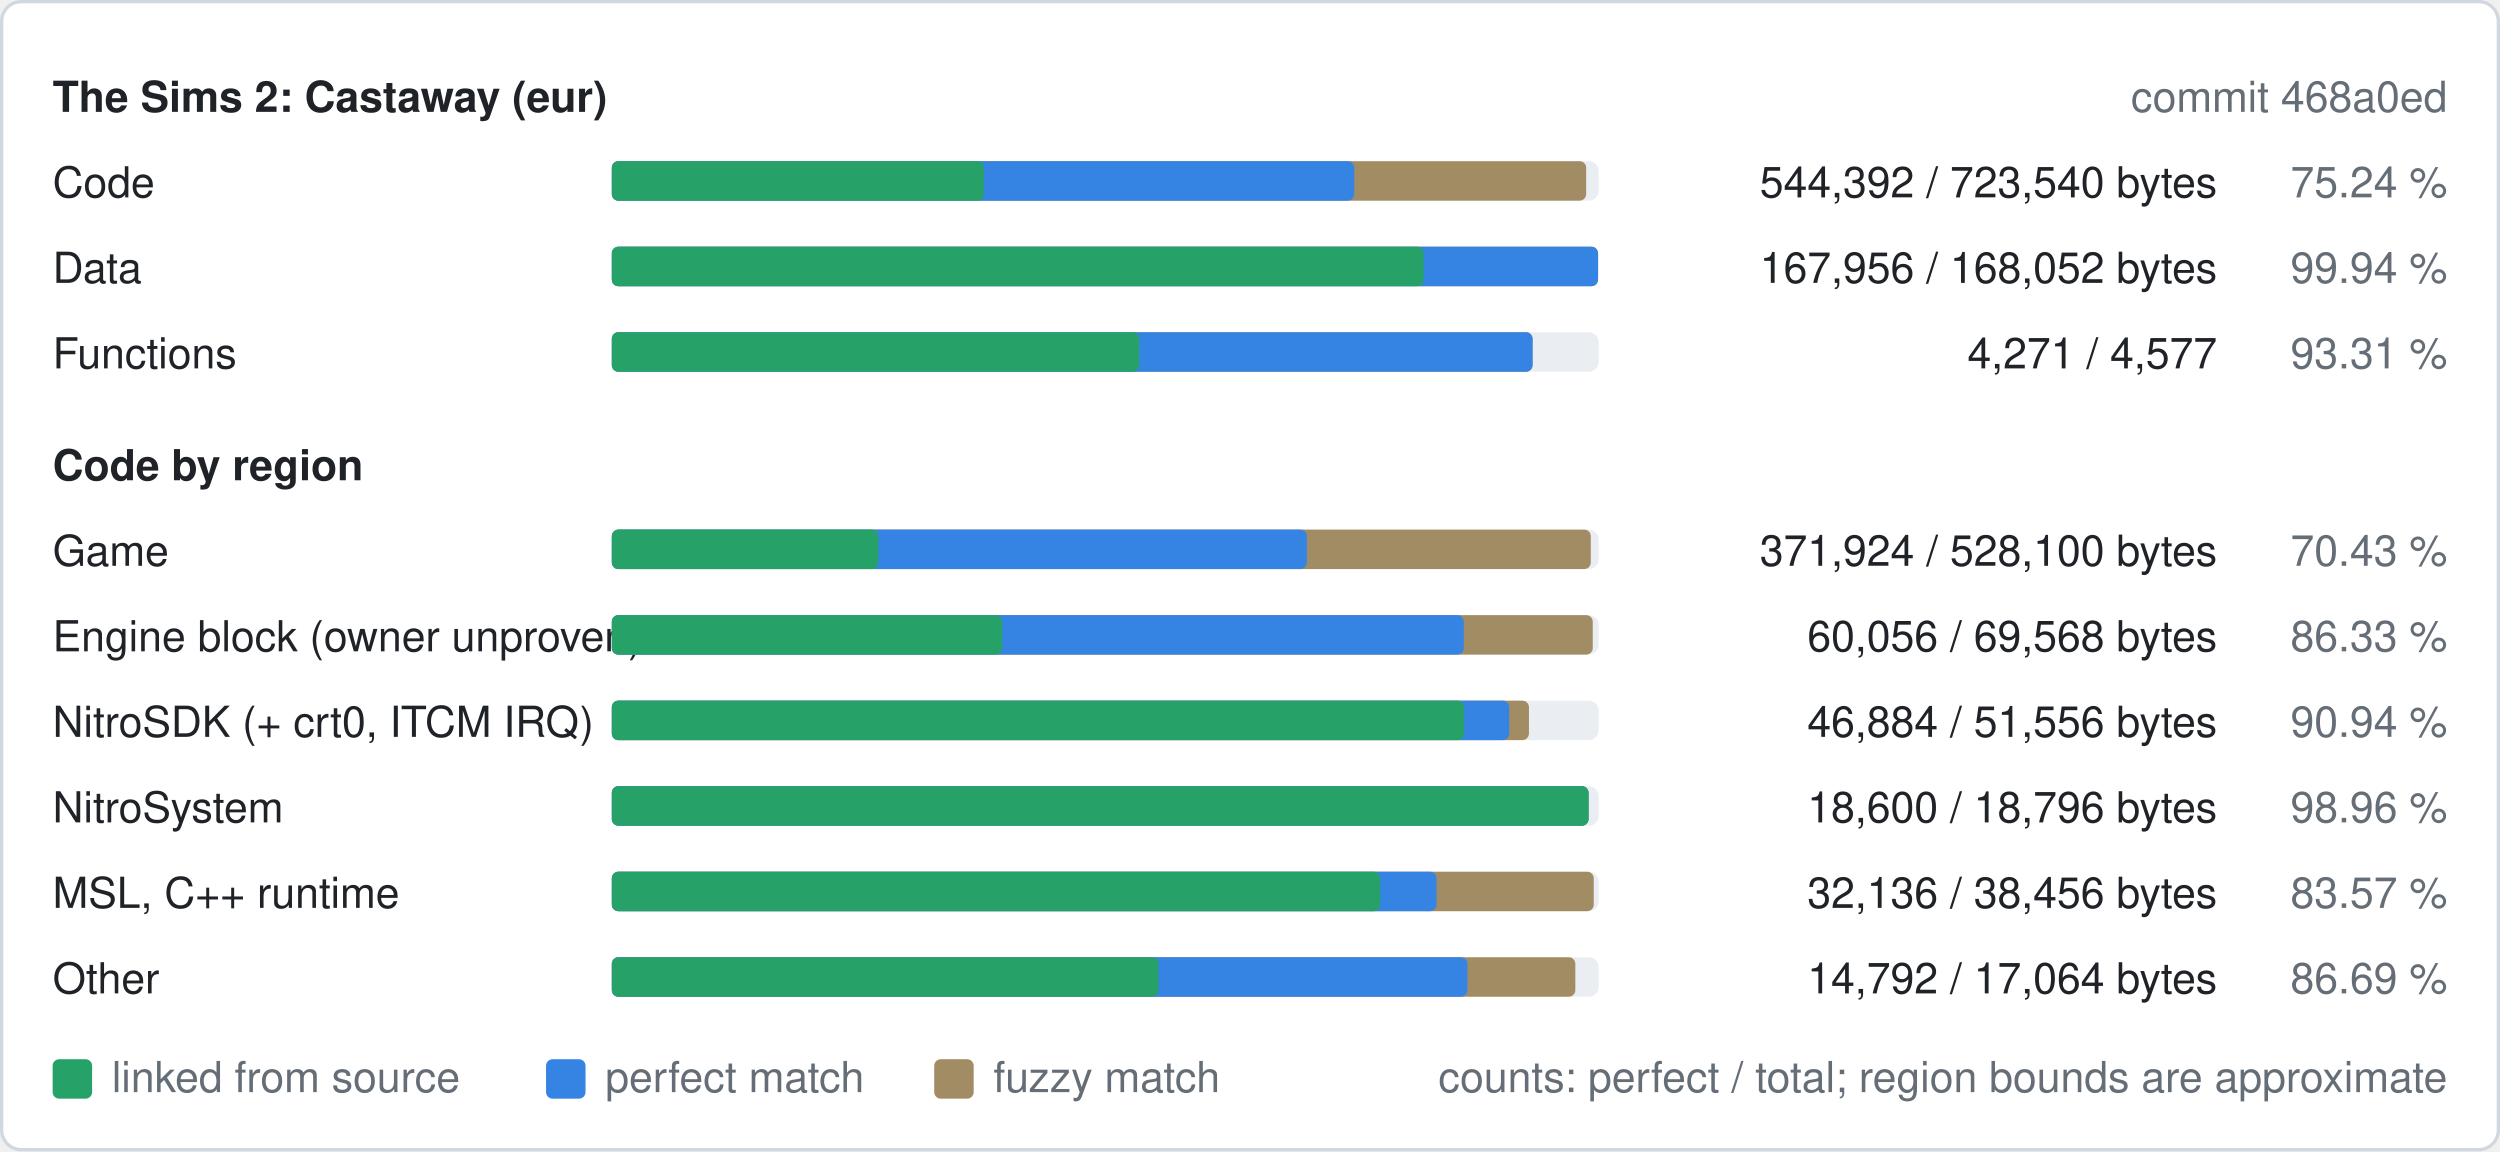
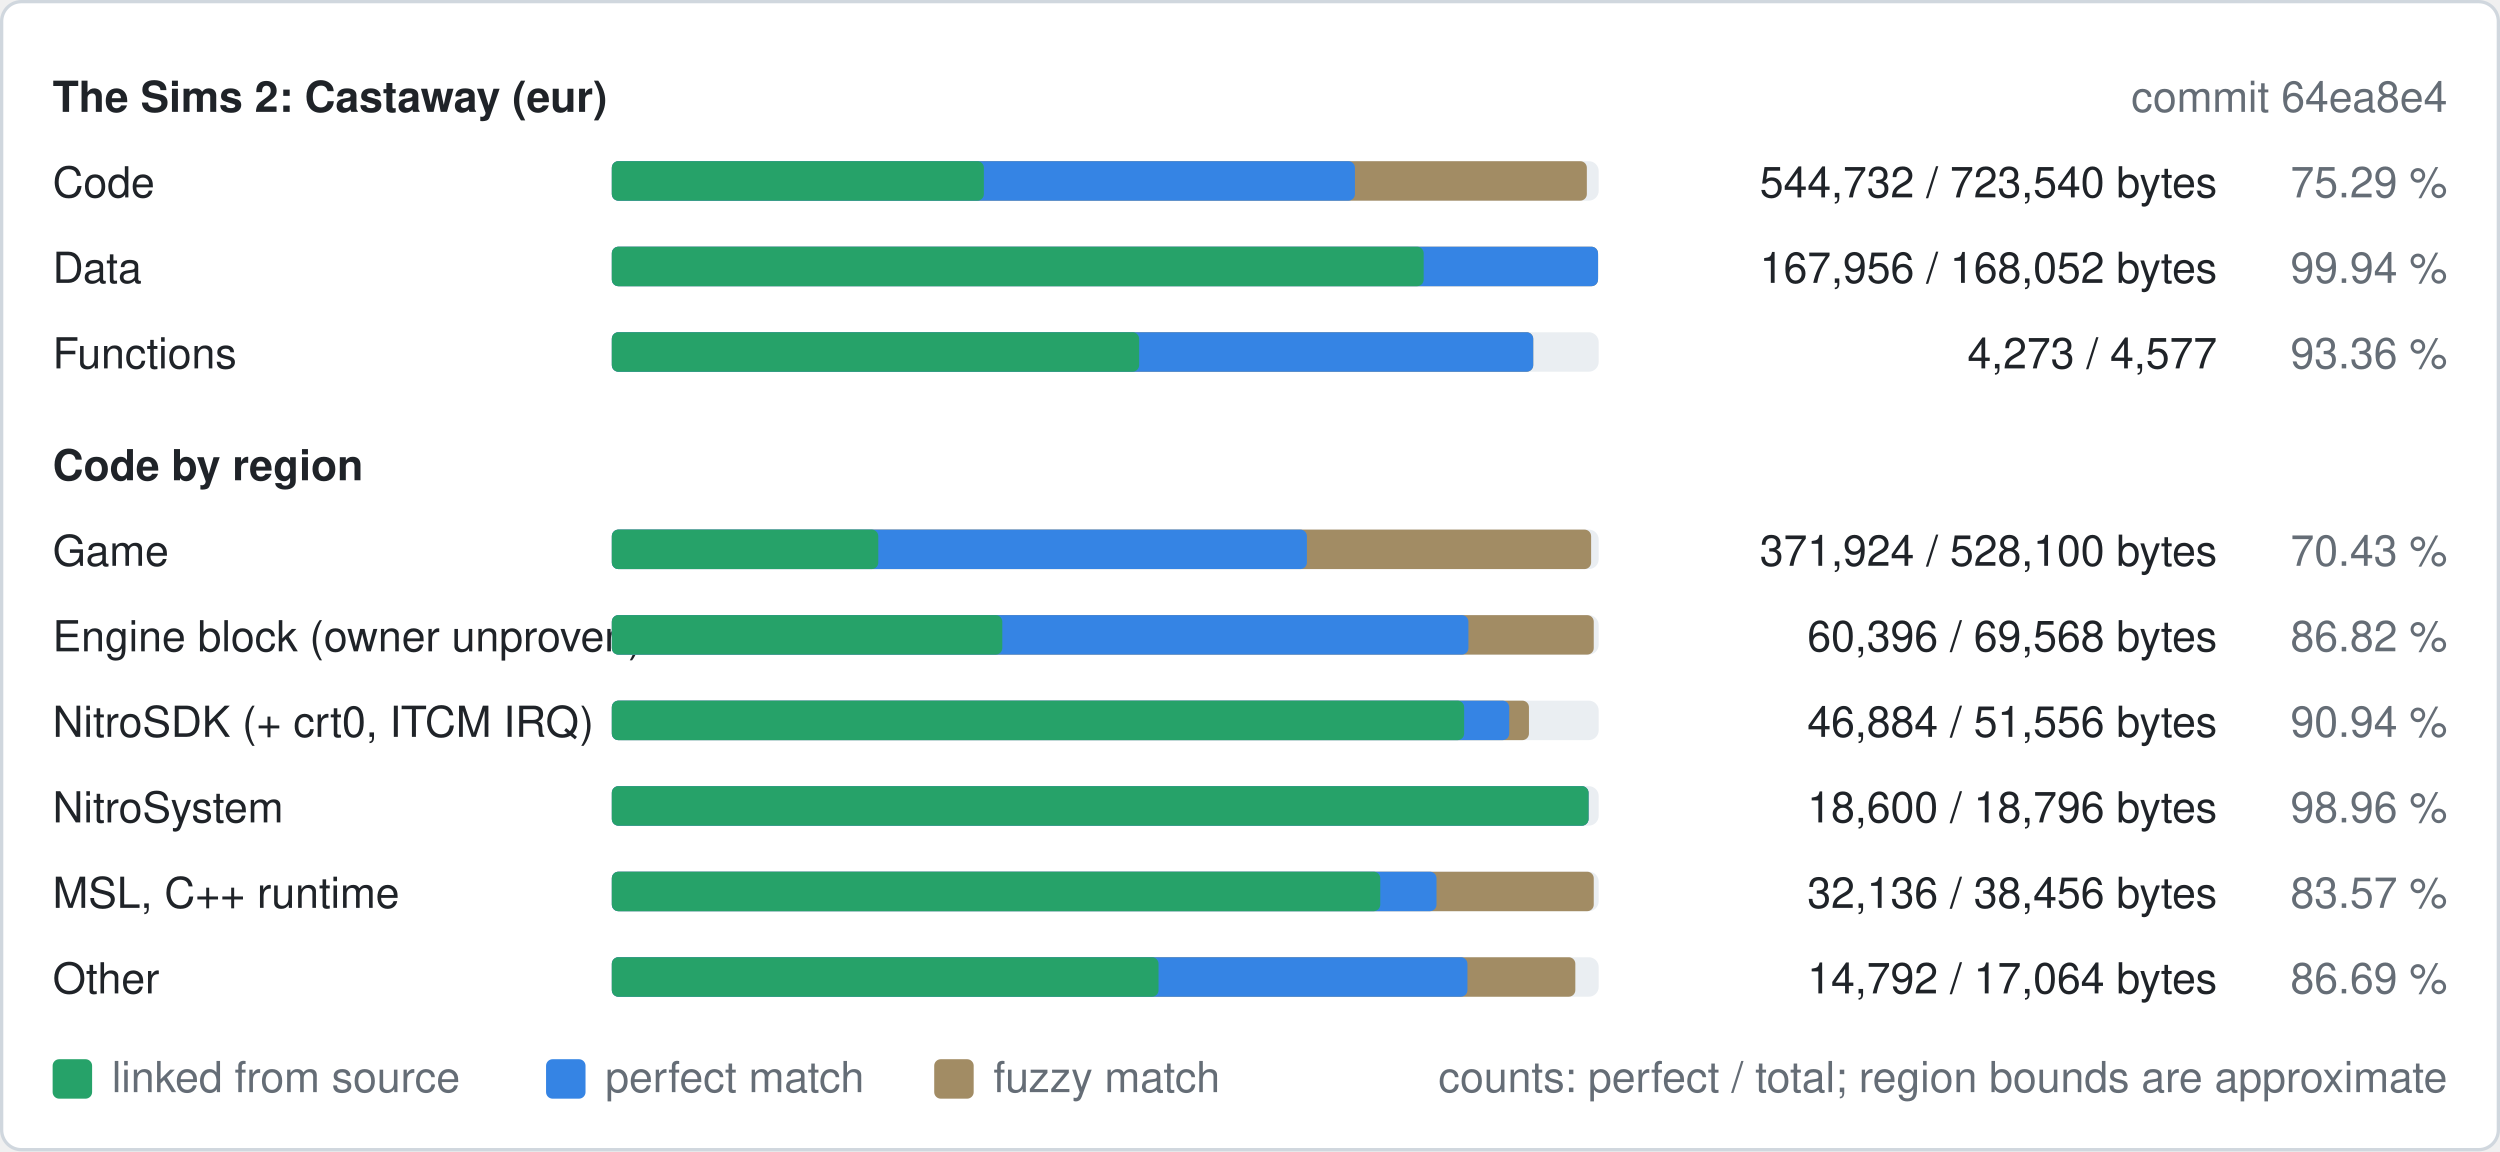
<svg xmlns="http://www.w3.org/2000/svg" width="760" height="350" viewBox="0 0 760 350" role="img" aria-label="Decompilation progress of eur">
  <style>
text{font-family:-apple-system,BlinkMacSystemFont,"Segoe UI",Helvetica,Arial,sans-serif;font-size:13px}
.b{font-weight:600}
.bg{fill:#ffffff;stroke:#d0d7de}.t{fill:#1f2328}.m{fill:#656d76}.track{fill:#eaeef2}.fuzzy{fill:#a28c64}.perfect{fill:#3584e4}.linked{fill:#26a269}
@media (prefers-color-scheme: dark){.bg{fill:#0d1117;stroke:#30363d}.t{fill:#e6edf3}.m{fill:#8d96a0}.track{fill:#21262d}.fuzzy{fill:#a28c64}.perfect{fill:#3584e4}.linked{fill:#2ec27e}}
</style>
  <rect class="bg" x="0.5" y="0.5" width="759" height="349" rx="6" />
  <text class="t b" x="16" y="34">The Sims 2: Castaway (eur)</text>
-   <text class="m" x="744" y="34" text-anchor="end">commit 468a0ed</text>
+   <text class="m" x="744" y="34" text-anchor="end">commit 64ea8e4</text>
  <text class="t" x="16" y="60">Code</text>
  <rect class="track" x="186" y="49" width="300" height="12" rx="3" />
-   <rect class="fuzzy" x="186" y="49" width="296.2" height="12" rx="2" />
-   <rect class="perfect" x="186" y="49" width="225.7" height="12" rx="2" />
+   <rect class="fuzzy" x="186" y="49" width="296.4" height="12" rx="2" />
+   <rect class="perfect" x="186" y="49" width="225.9" height="12" rx="2" />
  <rect class="linked" x="186" y="49" width="113.1" height="12" rx="2" />
-   <text class="t" x="674" y="60" text-anchor="end">544,392 / 723,540 bytes</text>
-   <text class="m" x="744" y="60" text-anchor="end">75.24 %</text>
+   <text class="t" x="674" y="60" text-anchor="end">544,732 / 723,540 bytes</text>
+   <text class="m" x="744" y="60" text-anchor="end">75.29 %</text>
  <text class="t" x="16" y="86">Data</text>
  <rect class="track" x="186" y="75" width="300" height="12" rx="3" />
  <rect class="fuzzy" x="186" y="75" width="299.8" height="12" rx="2" />
  <rect class="perfect" x="186" y="75" width="299.8" height="12" rx="2" />
  <rect class="linked" x="186" y="75" width="246.8" height="12" rx="2" />
  <text class="t" x="674" y="86" text-anchor="end">167,956 / 168,052 bytes</text>
  <text class="m" x="744" y="86" text-anchor="end">99.94 %</text>
  <text class="t" x="16" y="112">Functions</text>
  <rect class="track" x="186" y="101" width="300" height="12" rx="3" />
-   <rect class="fuzzy" x="186" y="101" width="279.9" height="12" rx="2" />
-   <rect class="perfect" x="186" y="101" width="279.9" height="12" rx="2" />
+   <rect class="fuzzy" x="186" y="101" width="280.1" height="12" rx="2" />
+   <rect class="perfect" x="186" y="101" width="280.1" height="12" rx="2" />
  <rect class="linked" x="186" y="101" width="160.3" height="12" rx="2" />
-   <text class="t" x="674" y="112" text-anchor="end">4,271 / 4,577</text>
-   <text class="m" x="744" y="112" text-anchor="end">93.31 %</text>
+   <text class="t" x="674" y="112" text-anchor="end">4,273 / 4,577</text>
+   <text class="m" x="744" y="112" text-anchor="end">93.36 %</text>
  <text class="t b" x="16" y="146">Code by region</text>
  <text class="t" x="16" y="172">Game</text>
  <rect class="track" x="186" y="161" width="300" height="12" rx="3" />
-   <rect class="fuzzy" x="186" y="161" width="297.6" height="12" rx="2" />
+   <rect class="fuzzy" x="186" y="161" width="297.7" height="12" rx="2" />
  <rect class="perfect" x="186" y="161" width="211.3" height="12" rx="2" />
  <rect class="linked" x="186" y="161" width="81.0" height="12" rx="2" />
  <text class="t" x="674" y="172" text-anchor="end">371,924 / 528,100 bytes</text>
  <text class="m" x="744" y="172" text-anchor="end">70.43 %</text>
  <text class="t" x="16" y="198">Engine block (owner unproven)</text>
  <rect class="track" x="186" y="187" width="300" height="12" rx="3" />
-   <rect class="fuzzy" x="186" y="187" width="298.2" height="12" rx="2" />
-   <rect class="perfect" x="186" y="187" width="259.0" height="12" rx="2" />
+   <rect class="fuzzy" x="186" y="187" width="298.5" height="12" rx="2" />
+   <rect class="perfect" x="186" y="187" width="260.4" height="12" rx="2" />
  <rect class="linked" x="186" y="187" width="118.7" height="12" rx="2" />
-   <text class="t" x="674" y="198" text-anchor="end">60,056 / 69,568 bytes</text>
-   <text class="m" x="744" y="198" text-anchor="end">86.33 %</text>
+   <text class="t" x="674" y="198" text-anchor="end">60,396 / 69,568 bytes</text>
+   <text class="m" x="744" y="198" text-anchor="end">86.82 %</text>
  <text class="t" x="16" y="224">NitroSDK (+ crt0, ITCM IRQ)</text>
  <rect class="track" x="186" y="213" width="300" height="12" rx="3" />
  <rect class="fuzzy" x="186" y="213" width="278.8" height="12" rx="2" />
  <rect class="perfect" x="186" y="213" width="272.8" height="12" rx="2" />
  <rect class="linked" x="186" y="213" width="259.1" height="12" rx="2" />
  <text class="t" x="674" y="224" text-anchor="end">46,884 / 51,556 bytes</text>
  <text class="m" x="744" y="224" text-anchor="end">90.94 %</text>
  <text class="t" x="16" y="250">NitroSystem</text>
  <rect class="track" x="186" y="239" width="300" height="12" rx="3" />
  <rect class="fuzzy" x="186" y="239" width="296.9" height="12" rx="2" />
  <rect class="perfect" x="186" y="239" width="296.9" height="12" rx="2" />
  <rect class="linked" x="186" y="239" width="296.9" height="12" rx="2" />
  <text class="t" x="674" y="250" text-anchor="end">18,600 / 18,796 bytes</text>
  <text class="m" x="744" y="250" text-anchor="end">98.96 %</text>
  <text class="t" x="16" y="276">MSL, C++ runtime</text>
  <rect class="track" x="186" y="265" width="300" height="12" rx="3" />
  <rect class="fuzzy" x="186" y="265" width="298.5" height="12" rx="2" />
  <rect class="perfect" x="186" y="265" width="250.7" height="12" rx="2" />
  <rect class="linked" x="186" y="265" width="233.6" height="12" rx="2" />
  <text class="t" x="674" y="276" text-anchor="end">32,136 / 38,456 bytes</text>
  <text class="m" x="744" y="276" text-anchor="end">83.57 %</text>
  <text class="t" x="16" y="302">Other</text>
  <rect class="track" x="186" y="291" width="300" height="12" rx="3" />
  <rect class="fuzzy" x="186" y="291" width="292.9" height="12" rx="2" />
  <rect class="perfect" x="186" y="291" width="260.1" height="12" rx="2" />
  <rect class="linked" x="186" y="291" width="166.2" height="12" rx="2" />
  <text class="t" x="674" y="302" text-anchor="end">14,792 / 17,064 bytes</text>
  <text class="m" x="744" y="302" text-anchor="end">86.69 %</text>
  <rect class="linked" x="16" y="322" width="12" height="12" rx="2" />
  <text class="m" x="34" y="332">linked from source</text>
  <rect class="perfect" x="166" y="322" width="12" height="12" rx="2" />
  <text class="m" x="184" y="332">perfect match</text>
  <rect class="fuzzy" x="284" y="322" width="12" height="12" rx="2" />
  <text class="m" x="302" y="332">fuzzy match</text>
  <text class="m" x="744" y="332" text-anchor="end">counts: perfect / total; region bounds are approximate</text>
</svg>
